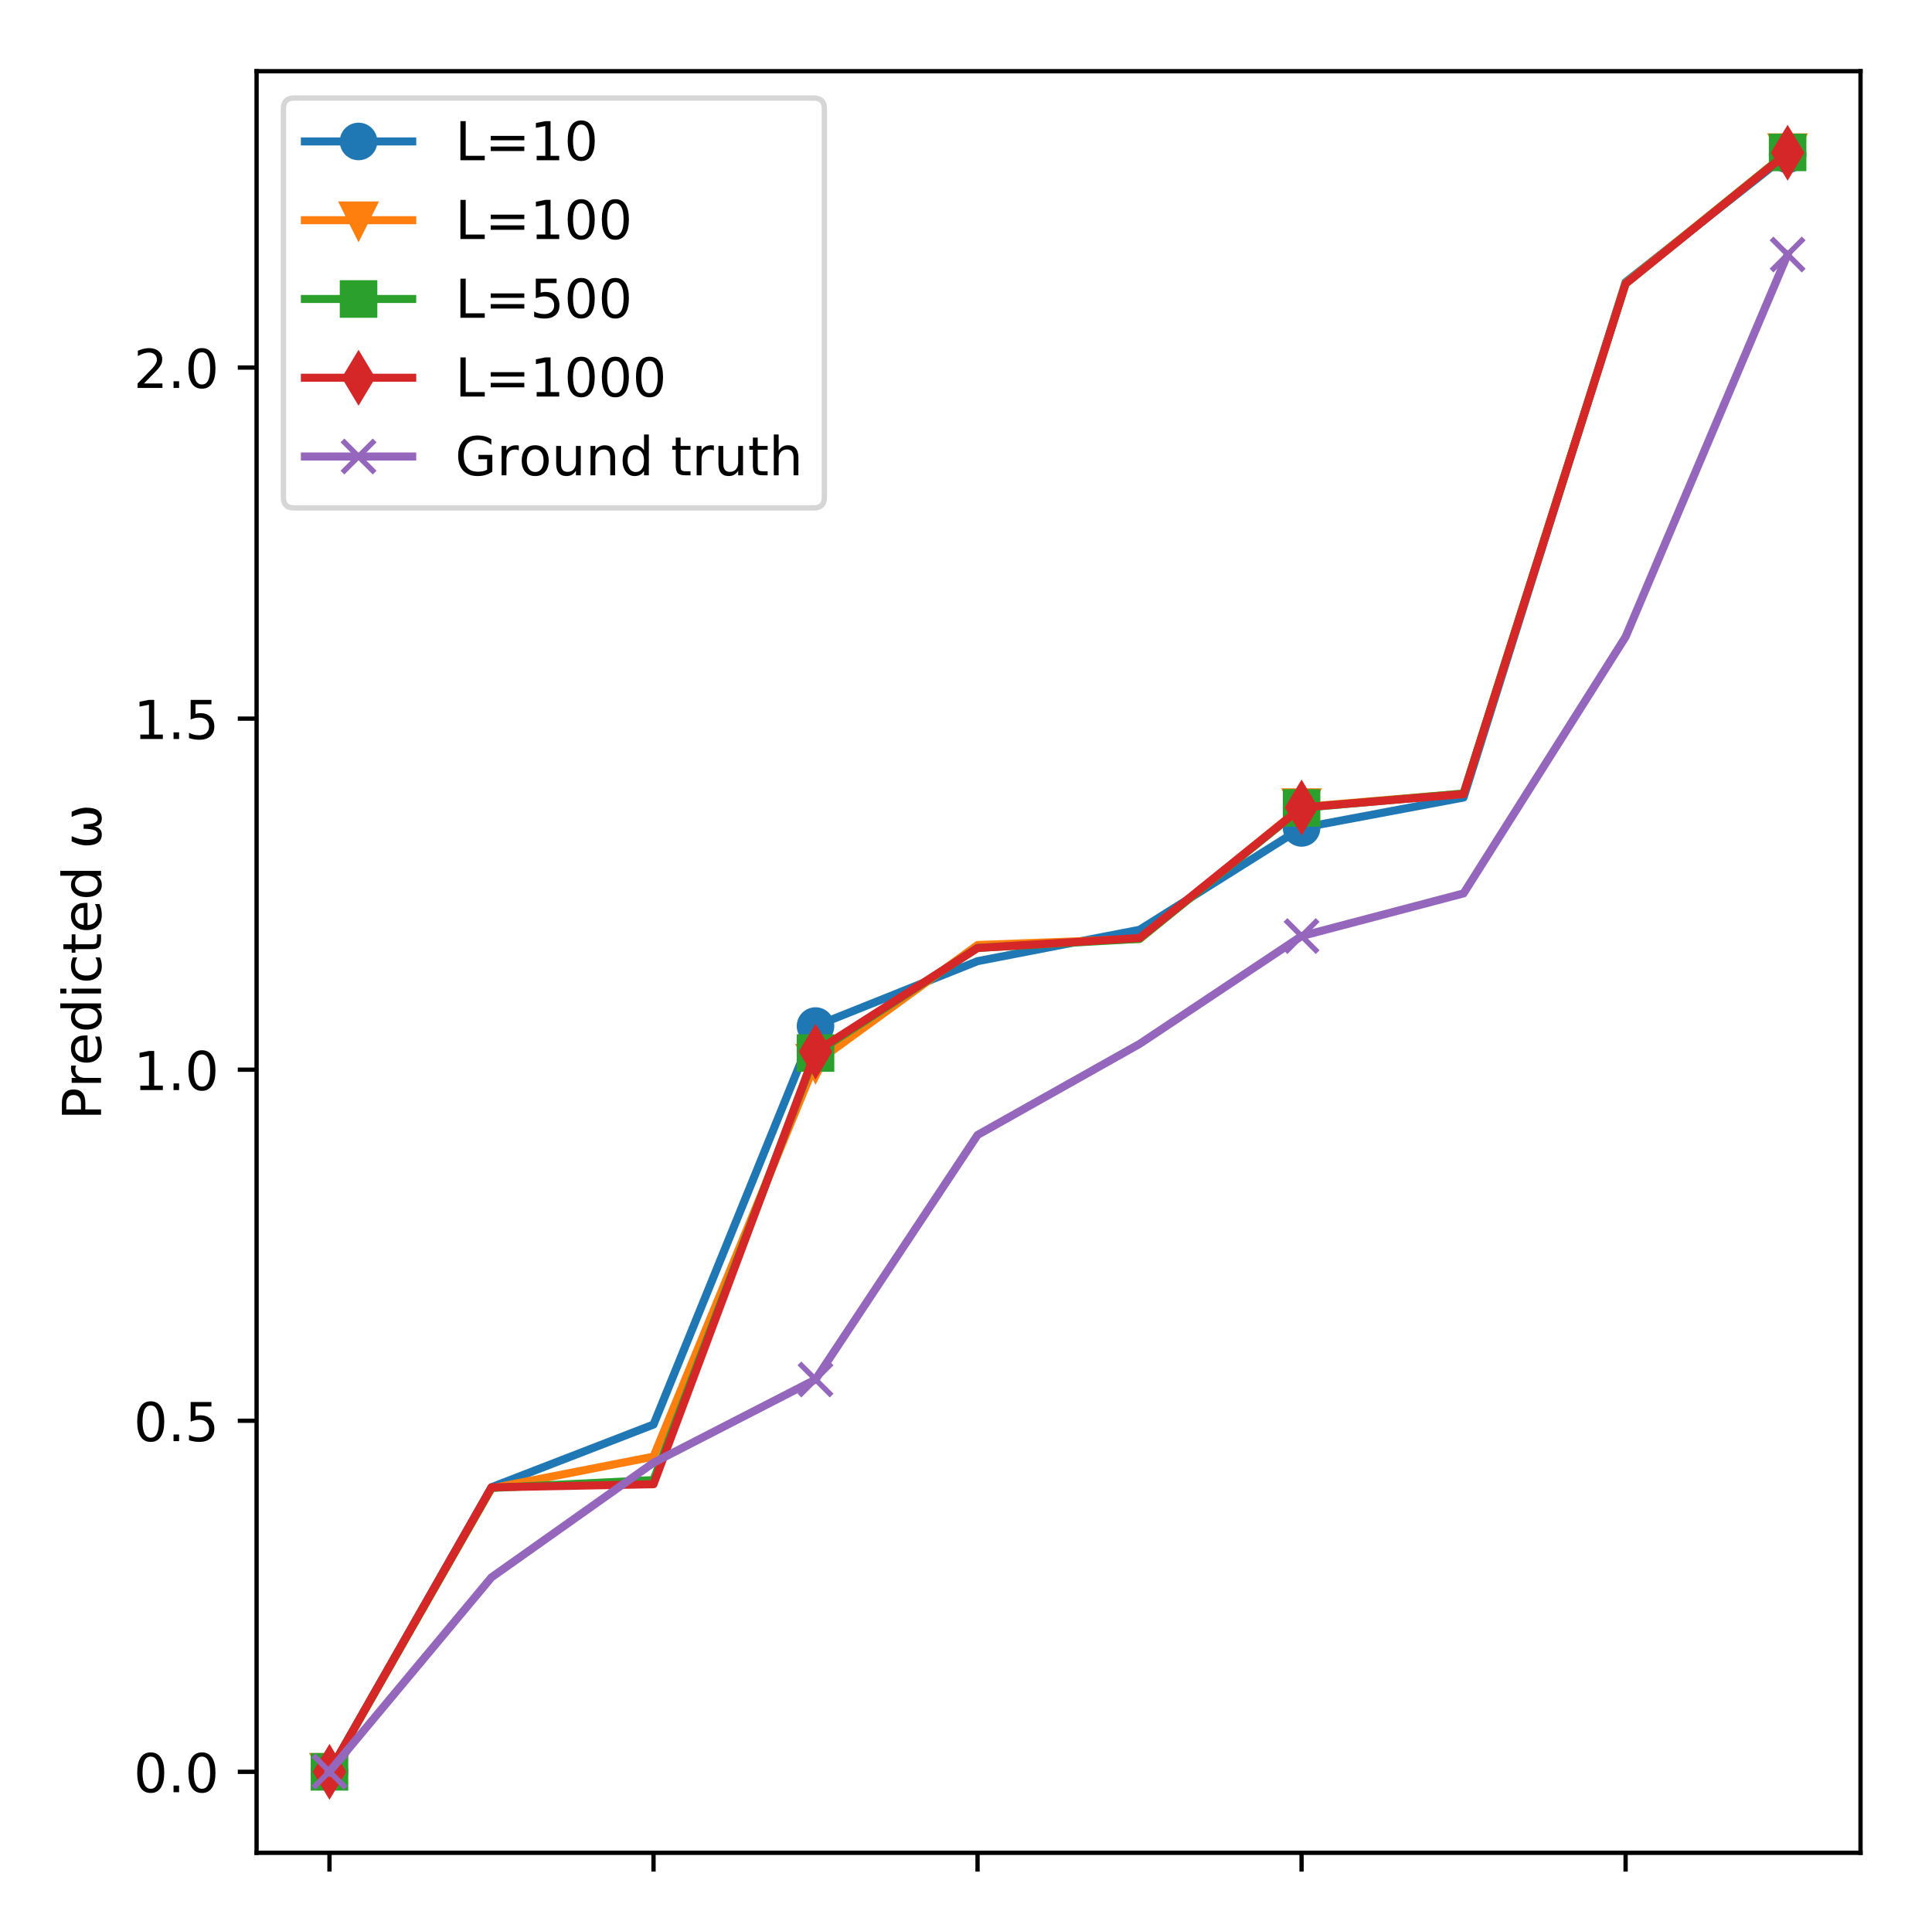
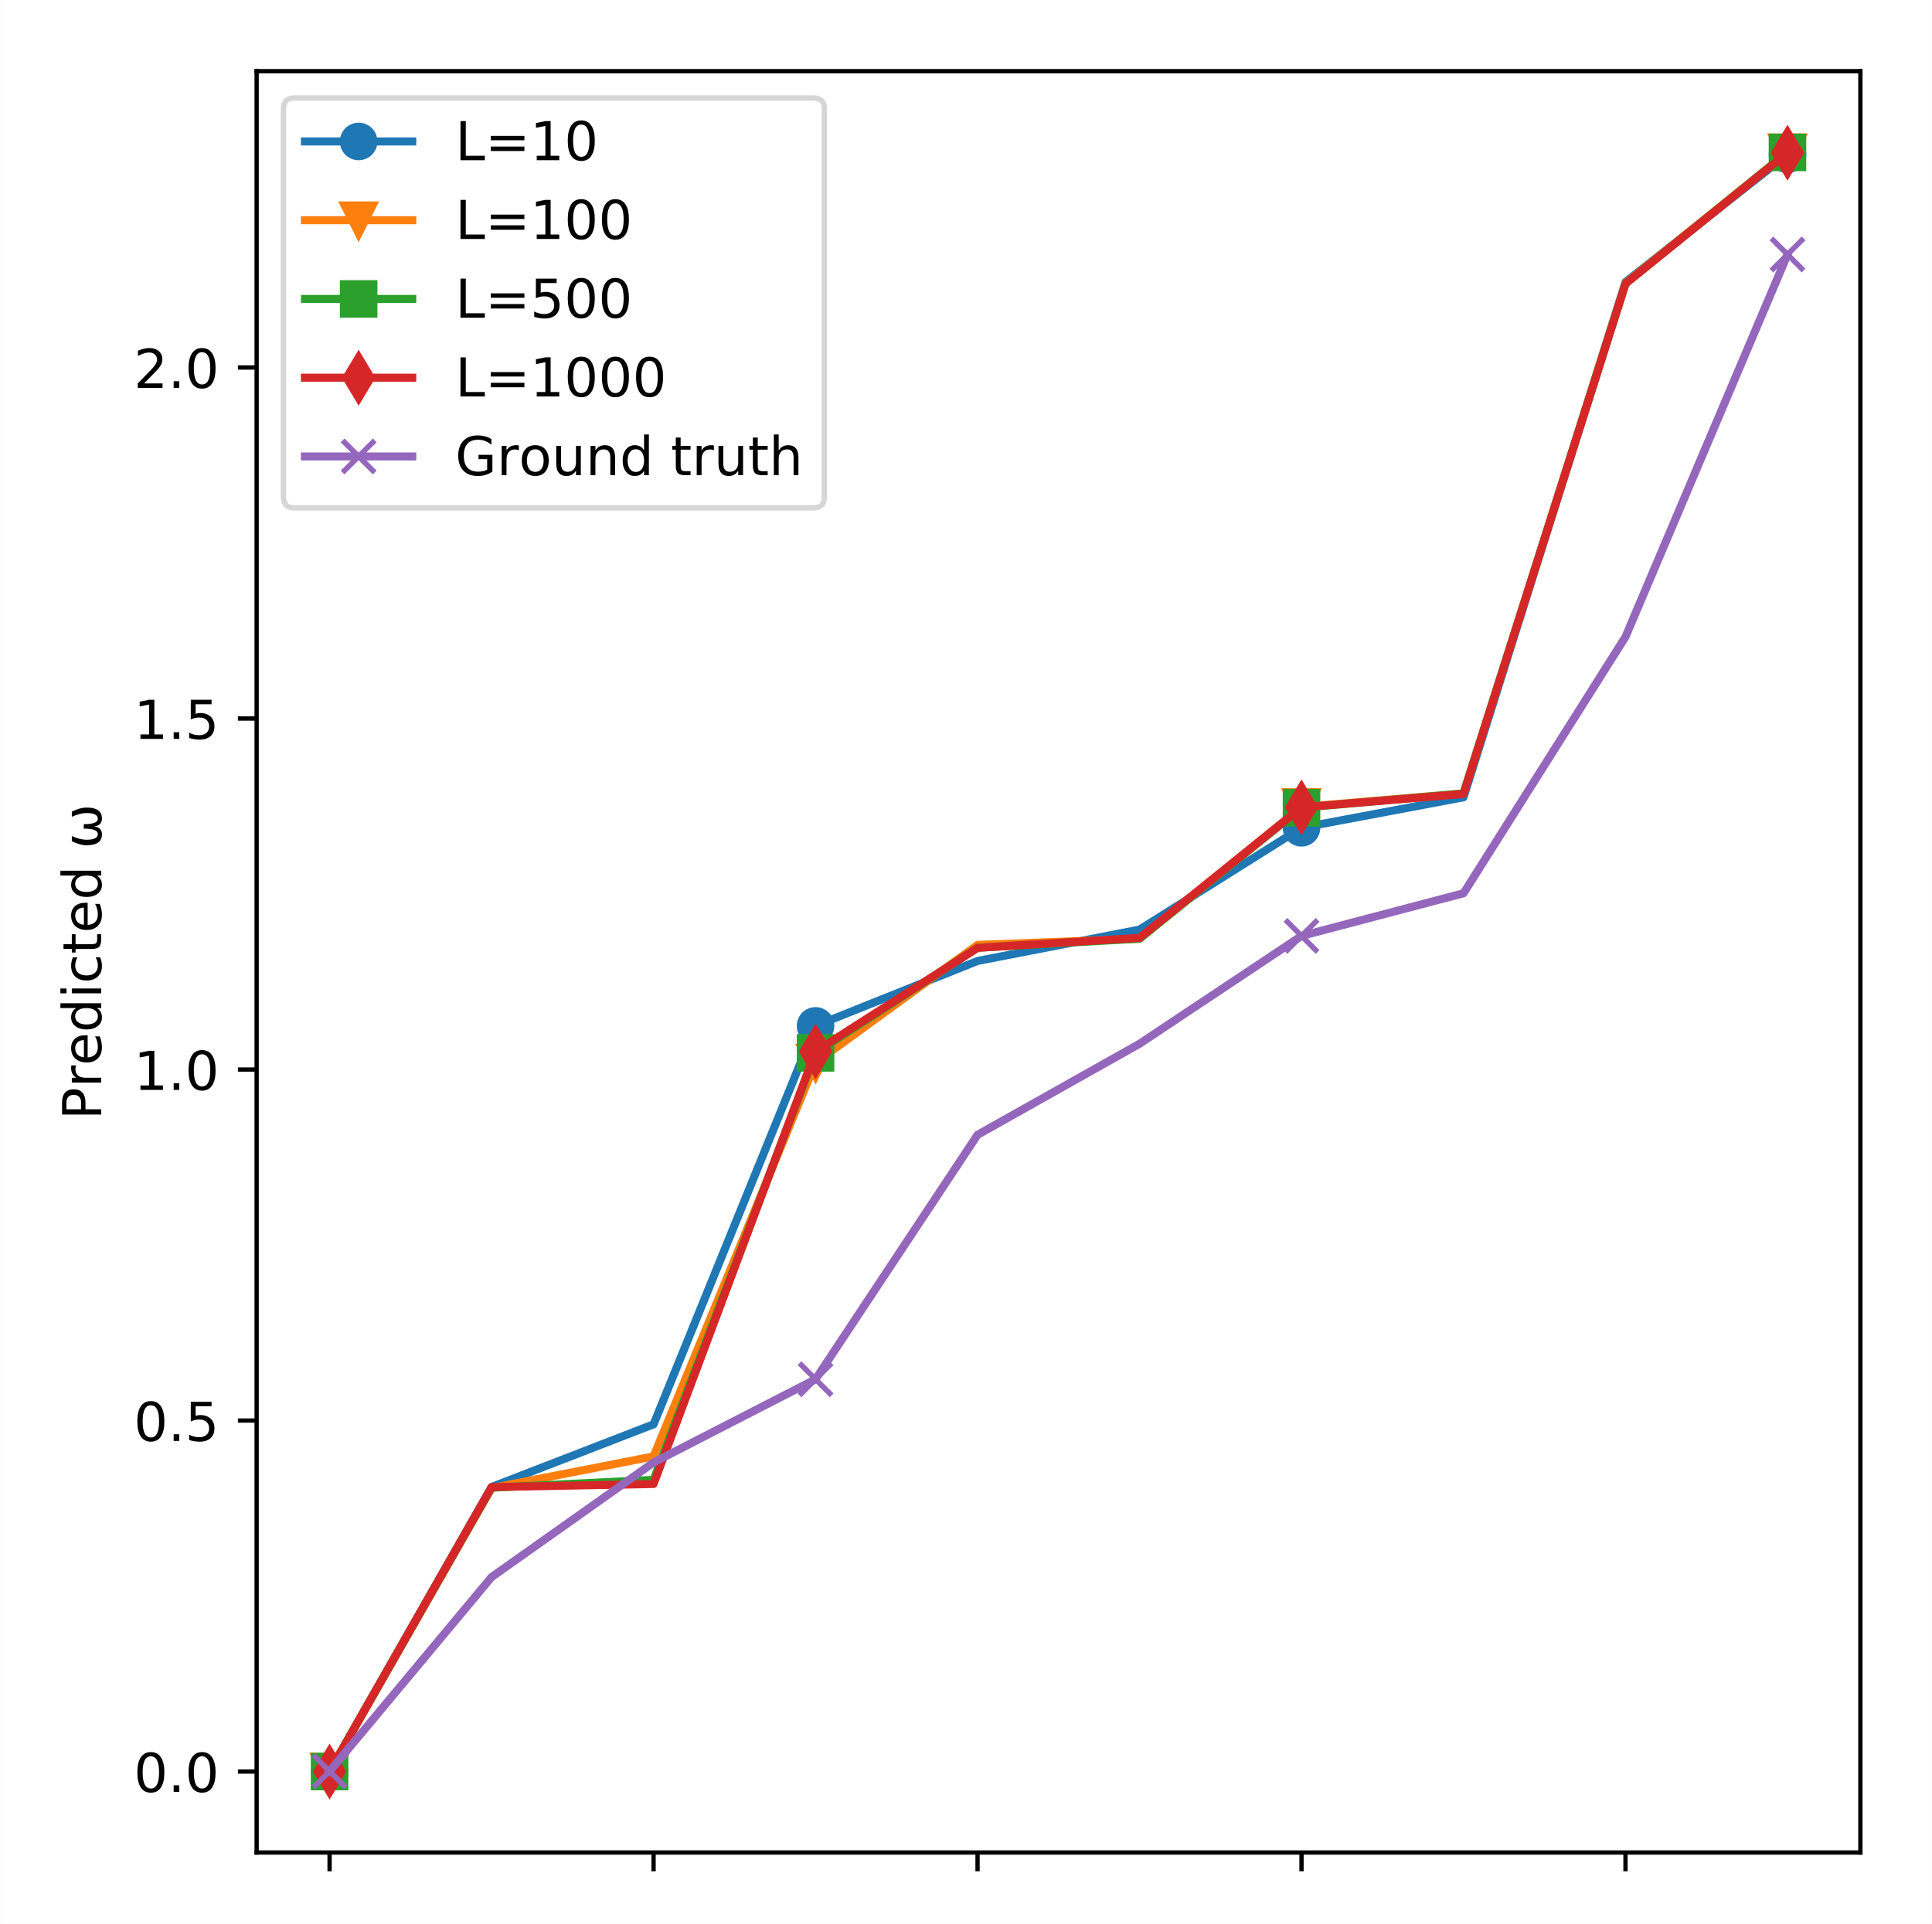
- <svg xmlns="http://www.w3.org/2000/svg" xmlns:xlink="http://www.w3.org/1999/xlink" height="358.56pt" version="1.1" viewBox="0 0 360 358.56" width="360pt">
-   <defs>
-     <style type="text/css">
- *{stroke-linecap:butt;stroke-linejoin:round;}
-   </style>
-   </defs>
-   <g id="figure_1">
-     <g id="patch_1">
-       <path d="M 0 358.56  L 360 358.56  L 360 0  L 0 0  z " style="fill:#ffffff;" />
-     </g>
-     <g id="axes_1">
-       <g id="patch_2">
-         <path d="M 47.81 345.293  L 346.68 345.293  L 346.68 13.267  L 47.81 13.267  z " style="fill:#ffffff;" />
-       </g>
-       <g id="matplotlib.axis_1">
-         <g id="xtick_1">
-           <g id="line2d_1">
-             <defs>
-               <path d="M 0 0  L 0 3.5  " id="m154d8e8eb9" style="stroke:#000000;stroke-width:0.8;" />
-             </defs>
-             <g>
-               <use style="stroke:#000000;stroke-width:0.8;" x="61.395" xlink:href="#m154d8e8eb9" y="345.293" />
-             </g>
-           </g>
-         </g>
-         <g id="xtick_2">
-           <g id="line2d_2">
-             <g>
-               <use style="stroke:#000000;stroke-width:0.8;" x="121.773" xlink:href="#m154d8e8eb9" y="345.293" />
-             </g>
-           </g>
-         </g>
-         <g id="xtick_3">
-           <g id="line2d_3">
-             <g>
-               <use style="stroke:#000000;stroke-width:0.8;" x="182.151" xlink:href="#m154d8e8eb9" y="345.293" />
-             </g>
-           </g>
-         </g>
-         <g id="xtick_4">
-           <g id="line2d_4">
-             <g>
-               <use style="stroke:#000000;stroke-width:0.8;" x="242.528" xlink:href="#m154d8e8eb9" y="345.293" />
-             </g>
-           </g>
-         </g>
-         <g id="xtick_5">
-           <g id="line2d_5">
-             <g>
-               <use style="stroke:#000000;stroke-width:0.8;" x="302.906" xlink:href="#m154d8e8eb9" y="345.293" />
-             </g>
-           </g>
-         </g>
-       </g>
-       <g id="matplotlib.axis_2">
-         <g id="ytick_1">
-           <g id="line2d_6">
-             <defs>
-               <path d="M 0 0  L -3.5 0  " id="m676c0db82d" style="stroke:#000000;stroke-width:0.8;" />
-             </defs>
-             <g>
-               <use style="stroke:#000000;stroke-width:0.8;" x="47.81" xlink:href="#m676c0db82d" y="330.201" />
-             </g>
-           </g>
-           <g id="text_1">
-             <defs>
-               <path d="M 31.781 66.406  Q 24.172 66.406 20.328 58.906  Q 16.5 51.422 16.5 36.375  Q 16.5 21.391 20.328 13.891  Q 24.172 6.391 31.781 6.391  Q 39.453 6.391 43.281 13.891  Q 47.125 21.391 47.125 36.375  Q 47.125 51.422 43.281 58.906  Q 39.453 66.406 31.781 66.406  z M 31.781 74.219  Q 44.047 74.219 50.516 64.516  Q 56.984 54.828 56.984 36.375  Q 56.984 17.969 50.516 8.266  Q 44.047 -1.422 31.781 -1.422  Q 19.531 -1.422 13.062 8.266  Q 6.594 17.969 6.594 36.375  Q 6.594 54.828 13.062 64.516  Q 19.531 74.219 31.781 74.219  z " id="DejaVuSans-48" />
-               <path d="M 10.688 12.406  L 21 12.406  L 21 0  L 10.688 0  z " id="DejaVuSans-46" />
-             </defs>
-             <g transform="translate(24.90687 334.0004)scale(0.1 -0.1)">
-               <use xlink:href="#DejaVuSans-48" />
-               <use x="63.623" xlink:href="#DejaVuSans-46" />
-               <use x="95.41" xlink:href="#DejaVuSans-48" />
-             </g>
-           </g>
-         </g>
-         <g id="ytick_2">
-           <g id="line2d_7">
-             <g>
-               <use style="stroke:#000000;stroke-width:0.8;" x="47.81" xlink:href="#m676c0db82d" y="264.775" />
-             </g>
-           </g>
-           <g id="text_2">
-             <defs>
-               <path d="M 10.797 72.906  L 49.516 72.906  L 49.516 64.594  L 19.828 64.594  L 19.828 46.734  Q 21.969 47.469 24.109 47.828  Q 26.266 48.188 28.422 48.188  Q 40.625 48.188 47.75 41.5  Q 54.891 34.812 54.891 23.391  Q 54.891 11.625 47.562 5.094  Q 40.234 -1.422 26.906 -1.422  Q 22.312 -1.422 17.547 -0.641  Q 12.797 0.141 7.719 1.703  L 7.719 11.625  Q 12.109 9.234 16.797 8.062  Q 21.484 6.891 26.703 6.891  Q 35.156 6.891 40.078 11.328  Q 45.016 15.766 45.016 23.391  Q 45.016 31 40.078 35.438  Q 35.156 39.891 26.703 39.891  Q 22.75 39.891 18.812 39.016  Q 14.891 38.141 10.797 36.281  z " id="DejaVuSans-53" />
-             </defs>
-             <g transform="translate(24.90687 268.5743)scale(0.1 -0.1)">
-               <use xlink:href="#DejaVuSans-48" />
-               <use x="63.623" xlink:href="#DejaVuSans-46" />
-               <use x="95.41" xlink:href="#DejaVuSans-53" />
-             </g>
-           </g>
-         </g>
-         <g id="ytick_3">
-           <g id="line2d_8">
-             <g>
-               <use style="stroke:#000000;stroke-width:0.8;" x="47.81" xlink:href="#m676c0db82d" y="199.349" />
-             </g>
-           </g>
-           <g id="text_3">
-             <defs>
-               <path d="M 12.406 8.297  L 28.516 8.297  L 28.516 63.922  L 10.984 60.406  L 10.984 69.391  L 28.422 72.906  L 38.281 72.906  L 38.281 8.297  L 54.391 8.297  L 54.391 0  L 12.406 0  z " id="DejaVuSans-49" />
-             </defs>
-             <g transform="translate(24.90687 203.1481)scale(0.1 -0.1)">
-               <use xlink:href="#DejaVuSans-49" />
-               <use x="63.623" xlink:href="#DejaVuSans-46" />
-               <use x="95.41" xlink:href="#DejaVuSans-48" />
-             </g>
-           </g>
-         </g>
-         <g id="ytick_4">
-           <g id="line2d_9">
-             <g>
-               <use style="stroke:#000000;stroke-width:0.8;" x="47.81" xlink:href="#m676c0db82d" y="133.923" />
-             </g>
-           </g>
-           <g id="text_4">
-             <g transform="translate(24.90687 137.722)scale(0.1 -0.1)">
-               <use xlink:href="#DejaVuSans-49" />
-               <use x="63.623" xlink:href="#DejaVuSans-46" />
-               <use x="95.41" xlink:href="#DejaVuSans-53" />
-             </g>
-           </g>
-         </g>
-         <g id="ytick_5">
-           <g id="line2d_10">
-             <g>
-               <use style="stroke:#000000;stroke-width:0.8;" x="47.81" xlink:href="#m676c0db82d" y="68.497" />
-             </g>
-           </g>
-           <g id="text_5">
-             <defs>
-               <path d="M 19.188 8.297  L 53.609 8.297  L 53.609 0  L 7.328 0  L 7.328 8.297  Q 12.938 14.109 22.625 23.891  Q 32.328 33.688 34.812 36.531  Q 39.547 41.844 41.422 45.531  Q 43.312 49.219 43.312 52.781  Q 43.312 58.594 39.234 62.25  Q 35.156 65.922 28.609 65.922  Q 23.969 65.922 18.812 64.312  Q 13.672 62.703 7.812 59.422  L 7.812 69.391  Q 13.766 71.781 18.938 73  Q 24.125 74.219 28.422 74.219  Q 39.75 74.219 46.484 68.547  Q 53.219 62.891 53.219 53.422  Q 53.219 48.922 51.531 44.891  Q 49.859 40.875 45.406 35.406  Q 44.188 33.984 37.641 27.219  Q 31.109 20.453 19.188 8.297  z " id="DejaVuSans-50" />
-             </defs>
-             <g transform="translate(24.90687 72.29587)scale(0.1 -0.1)">
-               <use xlink:href="#DejaVuSans-50" />
-               <use x="63.623" xlink:href="#DejaVuSans-46" />
-               <use x="95.41" xlink:href="#DejaVuSans-48" />
-             </g>
-           </g>
-         </g>
-         <g id="text_6">
-           <defs>
-             <path d="M 19.672 64.797  L 19.672 37.406  L 32.078 37.406  Q 38.969 37.406 42.719 40.969  Q 46.484 44.531 46.484 51.125  Q 46.484 57.672 42.719 61.234  Q 38.969 64.797 32.078 64.797  z M 9.812 72.906  L 32.078 72.906  Q 44.344 72.906 50.609 67.359  Q 56.891 61.812 56.891 51.125  Q 56.891 40.328 50.609 34.812  Q 44.344 29.297 32.078 29.297  L 19.672 29.297  L 19.672 0  L 9.812 0  z " id="DejaVuSans-80" />
-             <path d="M 41.109 46.297  Q 39.594 47.172 37.812 47.578  Q 36.031 48 33.891 48  Q 26.266 48 22.188 43.047  Q 18.109 38.094 18.109 28.812  L 18.109 0  L 9.078 0  L 9.078 54.688  L 18.109 54.688  L 18.109 46.188  Q 20.953 51.172 25.484 53.578  Q 30.031 56 36.531 56  Q 37.453 56 38.578 55.875  Q 39.703 55.766 41.062 55.516  z " id="DejaVuSans-114" />
-             <path d="M 56.203 29.594  L 56.203 25.203  L 14.891 25.203  Q 15.484 15.922 20.484 11.062  Q 25.484 6.203 34.422 6.203  Q 39.594 6.203 44.453 7.469  Q 49.312 8.734 54.109 11.281  L 54.109 2.781  Q 49.266 0.734 44.188 -0.344  Q 39.109 -1.422 33.891 -1.422  Q 20.797 -1.422 13.156 6.188  Q 5.516 13.812 5.516 26.812  Q 5.516 40.234 12.766 48.109  Q 20.016 56 32.328 56  Q 43.359 56 49.781 48.891  Q 56.203 41.797 56.203 29.594  z M 47.219 32.234  Q 47.125 39.594 43.094 43.984  Q 39.062 48.391 32.422 48.391  Q 24.906 48.391 20.391 44.141  Q 15.875 39.891 15.188 32.172  z " id="DejaVuSans-101" />
-             <path d="M 45.406 46.391  L 45.406 75.984  L 54.391 75.984  L 54.391 0  L 45.406 0  L 45.406 8.203  Q 42.578 3.328 38.25 0.953  Q 33.938 -1.422 27.875 -1.422  Q 17.969 -1.422 11.734 6.484  Q 5.516 14.406 5.516 27.297  Q 5.516 40.188 11.734 48.094  Q 17.969 56 27.875 56  Q 33.938 56 38.25 53.625  Q 42.578 51.266 45.406 46.391  z M 14.797 27.297  Q 14.797 17.391 18.875 11.75  Q 22.953 6.109 30.078 6.109  Q 37.203 6.109 41.297 11.75  Q 45.406 17.391 45.406 27.297  Q 45.406 37.203 41.297 42.844  Q 37.203 48.484 30.078 48.484  Q 22.953 48.484 18.875 42.844  Q 14.797 37.203 14.797 27.297  z " id="DejaVuSans-100" />
-             <path d="M 9.422 54.688  L 18.406 54.688  L 18.406 0  L 9.422 0  z M 9.422 75.984  L 18.406 75.984  L 18.406 64.594  L 9.422 64.594  z " id="DejaVuSans-105" />
-             <path d="M 48.781 52.594  L 48.781 44.188  Q 44.969 46.297 41.141 47.344  Q 37.312 48.391 33.406 48.391  Q 24.656 48.391 19.812 42.844  Q 14.984 37.312 14.984 27.297  Q 14.984 17.281 19.812 11.734  Q 24.656 6.203 33.406 6.203  Q 37.312 6.203 41.141 7.25  Q 44.969 8.297 48.781 10.406  L 48.781 2.094  Q 45.016 0.344 40.984 -0.531  Q 36.969 -1.422 32.422 -1.422  Q 20.062 -1.422 12.781 6.344  Q 5.516 14.109 5.516 27.297  Q 5.516 40.672 12.859 48.328  Q 20.219 56 33.016 56  Q 37.156 56 41.109 55.141  Q 45.062 54.297 48.781 52.594  z " id="DejaVuSans-99" />
-             <path d="M 18.312 70.219  L 18.312 54.688  L 36.812 54.688  L 36.812 47.703  L 18.312 47.703  L 18.312 18.016  Q 18.312 11.328 20.141 9.422  Q 21.969 7.516 27.594 7.516  L 36.812 7.516  L 36.812 0  L 27.594 0  Q 17.188 0 13.234 3.875  Q 9.281 7.766 9.281 18.016  L 9.281 47.703  L 2.688 47.703  L 2.688 54.688  L 9.281 54.688  L 9.281 70.219  z " id="DejaVuSans-116" />
-             <path id="DejaVuSans-32" />
-             <path d="M 26.859 -1.422  Q 6.594 -1.422 6.594 27.594  Q 6.594 39.062 14.156 54.688  L 23.828 54.688  Q 16.844 39.062 16.844 27.344  Q 16.844 6.203 27.688 6.203  Q 37.594 6.203 37.594 32.469  L 45.906 32.469  Q 45.906 6.203 55.812 6.203  Q 66.656 6.203 66.656 27.344  Q 66.656 39.062 59.672 54.688  L 69.344 54.688  Q 76.906 39.062 76.906 27.594  Q 76.906 -1.422 56.641 -1.422  Q 43.359 -1.422 41.75 13.188  Q 39.75 -1.422 26.859 -1.422  z " id="DejaVuSans-969" />
-           </defs>
-           <g transform="translate(18.82719 208.7237)rotate(-90)scale(0.1 -0.1)">
-             <use xlink:href="#DejaVuSans-80" />
-             <use x="60.287" xlink:href="#DejaVuSans-114" />
-             <use x="101.369" xlink:href="#DejaVuSans-101" />
-             <use x="162.893" xlink:href="#DejaVuSans-100" />
-             <use x="226.369" xlink:href="#DejaVuSans-105" />
-             <use x="254.152" xlink:href="#DejaVuSans-99" />
-             <use x="309.133" xlink:href="#DejaVuSans-116" />
-             <use x="348.342" xlink:href="#DejaVuSans-101" />
-             <use x="409.865" xlink:href="#DejaVuSans-100" />
-             <use x="473.342" xlink:href="#DejaVuSans-32" />
-             <use x="505.129" xlink:href="#DejaVuSans-969" />
-           </g>
-         </g>
-       </g>
-       <g id="line2d_11">
-         <path clip-path="url(#p6294bf16ee)" d="M 61.395 330.201  L 91.584 277.161  L 121.773 265.482  L 151.962 191.215  L 182.151 179.124  L 212.339 173.276  L 242.528 154.296  L 272.717 148.624  L 302.906 52.578  L 333.095 28.771  " style="fill:none;stroke:#1f77b4;stroke-linecap:square;stroke-width:1.5;" />
-         <defs>
-           <path d="M 0 3  C 0.796 3 1.559 2.684 2.121 2.121  C 2.684 1.559 3 0.796 3 0  C 3 -0.796 2.684 -1.559 2.121 -2.121  C 1.559 -2.684 0.796 -3 0 -3  C -0.796 -3 -1.559 -2.684 -2.121 -2.121  C -2.684 -1.559 -3 -0.796 -3 0  C -3 0.796 -2.684 1.559 -2.121 2.121  C -1.559 2.684 -0.796 3 0 3  z " id="ma815fa1ee6" style="stroke:#1f77b4;" />
-         </defs>
-         <g clip-path="url(#p6294bf16ee)">
-           <use style="fill:#1f77b4;stroke:#1f77b4;" x="61.395" xlink:href="#ma815fa1ee6" y="330.201" />
-           <use style="fill:#1f77b4;stroke:#1f77b4;" x="151.962" xlink:href="#ma815fa1ee6" y="191.215" />
-           <use style="fill:#1f77b4;stroke:#1f77b4;" x="242.528" xlink:href="#ma815fa1ee6" y="154.296" />
-           <use style="fill:#1f77b4;stroke:#1f77b4;" x="333.095" xlink:href="#ma815fa1ee6" y="28.771" />
-         </g>
-       </g>
-       <g id="line2d_12">
-         <path clip-path="url(#p6294bf16ee)" d="M 61.395 330.201  L 91.584 277.365  L 121.773 271.46  L 151.962 198.056  L 182.151 176.116  L 212.339 174.982  L 242.528 150.41  L 272.717 147.888  L 302.906 52.763  L 333.095 28.359  " style="fill:none;stroke:#ff7f0e;stroke-linecap:square;stroke-width:1.5;" />
-         <defs>
-           <path d="M -0 3  L 3 -3  L -3 -3  z " id="m92f9cbb7a4" style="stroke:#ff7f0e;stroke-linejoin:miter;" />
-         </defs>
-         <g clip-path="url(#p6294bf16ee)">
-           <use style="fill:#ff7f0e;stroke:#ff7f0e;stroke-linejoin:miter;" x="61.395" xlink:href="#m92f9cbb7a4" y="330.201" />
-           <use style="fill:#ff7f0e;stroke:#ff7f0e;stroke-linejoin:miter;" x="151.962" xlink:href="#m92f9cbb7a4" y="198.056" />
-           <use style="fill:#ff7f0e;stroke:#ff7f0e;stroke-linejoin:miter;" x="242.528" xlink:href="#m92f9cbb7a4" y="150.41" />
-           <use style="fill:#ff7f0e;stroke:#ff7f0e;stroke-linejoin:miter;" x="333.095" xlink:href="#m92f9cbb7a4" y="28.359" />
-         </g>
-       </g>
-       <g id="line2d_13">
-         <path clip-path="url(#p6294bf16ee)" d="M 61.395 330.201  L 91.584 277.299  L 121.773 275.826  L 151.962 196.244  L 182.151 176.655  L 212.339 174.968  L 242.528 150.563  L 272.717 147.885  L 302.906 52.861  L 333.095 28.402  " style="fill:none;stroke:#2ca02c;stroke-linecap:square;stroke-width:1.5;" />
-         <defs>
-           <path d="M -3 3  L 3 3  L 3 -3  L -3 -3  z " id="m9bd951b76d" style="stroke:#2ca02c;stroke-linejoin:miter;" />
-         </defs>
-         <g clip-path="url(#p6294bf16ee)">
-           <use style="fill:#2ca02c;stroke:#2ca02c;stroke-linejoin:miter;" x="61.395" xlink:href="#m9bd951b76d" y="330.201" />
-           <use style="fill:#2ca02c;stroke:#2ca02c;stroke-linejoin:miter;" x="151.962" xlink:href="#m9bd951b76d" y="196.244" />
-           <use style="fill:#2ca02c;stroke:#2ca02c;stroke-linejoin:miter;" x="242.528" xlink:href="#m9bd951b76d" y="150.563" />
-           <use style="fill:#2ca02c;stroke:#2ca02c;stroke-linejoin:miter;" x="333.095" xlink:href="#m9bd951b76d" y="28.402" />
-         </g>
-       </g>
-       <g id="line2d_14">
-         <path clip-path="url(#p6294bf16ee)" d="M 61.395 330.201  L 91.584 277.184  L 121.773 276.604  L 151.962 195.978  L 182.151 176.671  L 212.339 174.812  L 242.528 150.489  L 272.717 147.989  L 302.906 52.868  L 333.095 28.462  " style="fill:none;stroke:#d62728;stroke-linecap:square;stroke-width:1.5;" />
-         <defs>
-           <path d="M 0 4.243  L 2.546 0  L 0 -4.243  L -2.546 0  z " id="mc82f582bd3" style="stroke:#d62728;stroke-linejoin:miter;" />
-         </defs>
-         <g clip-path="url(#p6294bf16ee)">
-           <use style="fill:#d62728;stroke:#d62728;stroke-linejoin:miter;" x="61.395" xlink:href="#mc82f582bd3" y="330.201" />
-           <use style="fill:#d62728;stroke:#d62728;stroke-linejoin:miter;" x="151.962" xlink:href="#mc82f582bd3" y="195.978" />
-           <use style="fill:#d62728;stroke:#d62728;stroke-linejoin:miter;" x="242.528" xlink:href="#mc82f582bd3" y="150.489" />
-           <use style="fill:#d62728;stroke:#d62728;stroke-linejoin:miter;" x="333.095" xlink:href="#mc82f582bd3" y="28.462" />
-         </g>
-       </g>
-       <g id="line2d_15">
-         <path clip-path="url(#p6294bf16ee)" d="M 61.395 330.156  L 91.584 293.953  L 121.773 272.591  L 151.962 257.083  L 182.151 211.518  L 212.339 194.549  L 242.528 174.447  L 272.717 166.496  L 302.906 118.685  L 333.095 47.433  " style="fill:none;stroke:#9467bd;stroke-linecap:square;stroke-width:1.5;" />
-         <defs>
-           <path d="M -3 3  L 3 -3  M -3 -3  L 3 3  " id="m2e7771b91e" style="stroke:#9467bd;" />
-         </defs>
-         <g clip-path="url(#p6294bf16ee)">
-           <use style="fill:#9467bd;stroke:#9467bd;" x="61.395" xlink:href="#m2e7771b91e" y="330.156" />
-           <use style="fill:#9467bd;stroke:#9467bd;" x="151.962" xlink:href="#m2e7771b91e" y="257.083" />
-           <use style="fill:#9467bd;stroke:#9467bd;" x="242.528" xlink:href="#m2e7771b91e" y="174.447" />
-           <use style="fill:#9467bd;stroke:#9467bd;" x="333.095" xlink:href="#m2e7771b91e" y="47.433" />
-         </g>
-       </g>
-       <g id="patch_3">
-         <path d="M 47.81 345.293  L 47.81 13.267  " style="fill:none;stroke:#000000;stroke-linecap:square;stroke-linejoin:miter;stroke-width:0.8;" />
-       </g>
-       <g id="patch_4">
-         <path d="M 346.68 345.293  L 346.68 13.267  " style="fill:none;stroke:#000000;stroke-linecap:square;stroke-linejoin:miter;stroke-width:0.8;" />
-       </g>
-       <g id="patch_5">
-         <path d="M 47.81 345.293  L 346.68 345.293  " style="fill:none;stroke:#000000;stroke-linecap:square;stroke-linejoin:miter;stroke-width:0.8;" />
-       </g>
-       <g id="patch_6">
-         <path d="M 47.81 13.267  L 346.68 13.267  " style="fill:none;stroke:#000000;stroke-linecap:square;stroke-linejoin:miter;stroke-width:0.8;" />
-       </g>
-       <g id="legend_1">
-         <g id="patch_7">
-           <path d="M 54.81 94.657  L 151.613 94.657  Q 153.613 94.657 153.613 92.657  L 153.613 20.267  Q 153.613 18.267 151.613 18.267  L 54.81 18.267  Q 52.81 18.267 52.81 20.267  L 52.81 92.657  Q 52.81 94.657 54.81 94.657  z " style="fill:#ffffff;opacity:0.8;stroke:#cccccc;stroke-linejoin:miter;" />
-         </g>
-         <g id="line2d_16">
-           <path d="M 56.81 26.365  L 76.81 26.365  " style="fill:none;stroke:#1f77b4;stroke-linecap:square;stroke-width:1.5;" />
-         </g>
-         <g id="line2d_17">
-           <g>
-             <use style="fill:#1f77b4;stroke:#1f77b4;" x="66.81" xlink:href="#ma815fa1ee6" y="26.365" />
-           </g>
-         </g>
-         <g id="text_7">
-           <defs>
-             <path d="M 9.812 72.906  L 19.672 72.906  L 19.672 8.297  L 55.172 8.297  L 55.172 0  L 9.812 0  z " id="DejaVuSans-76" />
-             <path d="M 10.594 45.406  L 73.188 45.406  L 73.188 37.203  L 10.594 37.203  z M 10.594 25.484  L 73.188 25.484  L 73.188 17.188  L 10.594 17.188  z " id="DejaVuSans-61" />
-           </defs>
-           <g transform="translate(84.81 29.86516)scale(0.1 -0.1)">
-             <use xlink:href="#DejaVuSans-76" />
-             <use x="55.713" xlink:href="#DejaVuSans-61" />
-             <use x="139.502" xlink:href="#DejaVuSans-49" />
-             <use x="203.125" xlink:href="#DejaVuSans-48" />
-           </g>
-         </g>
-         <g id="line2d_18">
-           <path d="M 56.81 41.043  L 76.81 41.043  " style="fill:none;stroke:#ff7f0e;stroke-linecap:square;stroke-width:1.5;" />
-         </g>
-         <g id="line2d_19">
-           <g>
-             <use style="fill:#ff7f0e;stroke:#ff7f0e;stroke-linejoin:miter;" x="66.81" xlink:href="#m92f9cbb7a4" y="41.043" />
-           </g>
-         </g>
-         <g id="text_8">
-           <g transform="translate(84.81 44.54328)scale(0.1 -0.1)">
-             <use xlink:href="#DejaVuSans-76" />
-             <use x="55.713" xlink:href="#DejaVuSans-61" />
-             <use x="139.502" xlink:href="#DejaVuSans-49" />
-             <use x="203.125" xlink:href="#DejaVuSans-48" />
-             <use x="266.748" xlink:href="#DejaVuSans-48" />
-           </g>
-         </g>
-         <g id="line2d_20">
-           <path d="M 56.81 55.721  L 76.81 55.721  " style="fill:none;stroke:#2ca02c;stroke-linecap:square;stroke-width:1.5;" />
-         </g>
-         <g id="line2d_21">
-           <g>
-             <use style="fill:#2ca02c;stroke:#2ca02c;stroke-linejoin:miter;" x="66.81" xlink:href="#m9bd951b76d" y="55.721" />
-           </g>
-         </g>
-         <g id="text_9">
-           <g transform="translate(84.81 59.22141)scale(0.1 -0.1)">
-             <use xlink:href="#DejaVuSans-76" />
-             <use x="55.713" xlink:href="#DejaVuSans-61" />
-             <use x="139.502" xlink:href="#DejaVuSans-53" />
-             <use x="203.125" xlink:href="#DejaVuSans-48" />
-             <use x="266.748" xlink:href="#DejaVuSans-48" />
-           </g>
-         </g>
-         <g id="line2d_22">
-           <path d="M 56.81 70.4  L 76.81 70.4  " style="fill:none;stroke:#d62728;stroke-linecap:square;stroke-width:1.5;" />
-         </g>
-         <g id="line2d_23">
-           <g>
-             <use style="fill:#d62728;stroke:#d62728;stroke-linejoin:miter;" x="66.81" xlink:href="#mc82f582bd3" y="70.4" />
-           </g>
-         </g>
-         <g id="text_10">
-           <g transform="translate(84.81 73.89953)scale(0.1 -0.1)">
-             <use xlink:href="#DejaVuSans-76" />
-             <use x="55.713" xlink:href="#DejaVuSans-61" />
-             <use x="139.502" xlink:href="#DejaVuSans-49" />
-             <use x="203.125" xlink:href="#DejaVuSans-48" />
-             <use x="266.748" xlink:href="#DejaVuSans-48" />
-             <use x="330.371" xlink:href="#DejaVuSans-48" />
-           </g>
-         </g>
-         <g id="line2d_24">
-           <path d="M 56.81 85.078  L 76.81 85.078  " style="fill:none;stroke:#9467bd;stroke-linecap:square;stroke-width:1.5;" />
-         </g>
-         <g id="line2d_25">
-           <g>
-             <use style="fill:#9467bd;stroke:#9467bd;" x="66.81" xlink:href="#m2e7771b91e" y="85.078" />
-           </g>
-         </g>
-         <g id="text_11">
-           <defs>
-             <path d="M 59.516 10.406  L 59.516 29.984  L 43.406 29.984  L 43.406 38.094  L 69.281 38.094  L 69.281 6.781  Q 63.578 2.734 56.688 0.656  Q 49.812 -1.422 42 -1.422  Q 24.906 -1.422 15.25 8.562  Q 5.609 18.562 5.609 36.375  Q 5.609 54.25 15.25 64.234  Q 24.906 74.219 42 74.219  Q 49.125 74.219 55.547 72.453  Q 61.969 70.703 67.391 67.281  L 67.391 56.781  Q 61.922 61.422 55.766 63.766  Q 49.609 66.109 42.828 66.109  Q 29.438 66.109 22.719 58.641  Q 16.016 51.172 16.016 36.375  Q 16.016 21.625 22.719 14.156  Q 29.438 6.688 42.828 6.688  Q 48.047 6.688 52.141 7.594  Q 56.25 8.5 59.516 10.406  z " id="DejaVuSans-71" />
-             <path d="M 30.609 48.391  Q 23.391 48.391 19.188 42.75  Q 14.984 37.109 14.984 27.297  Q 14.984 17.484 19.156 11.844  Q 23.344 6.203 30.609 6.203  Q 37.797 6.203 41.984 11.859  Q 46.188 17.531 46.188 27.297  Q 46.188 37.016 41.984 42.703  Q 37.797 48.391 30.609 48.391  z M 30.609 56  Q 42.328 56 49.016 48.375  Q 55.719 40.766 55.719 27.297  Q 55.719 13.875 49.016 6.219  Q 42.328 -1.422 30.609 -1.422  Q 18.844 -1.422 12.172 6.219  Q 5.516 13.875 5.516 27.297  Q 5.516 40.766 12.172 48.375  Q 18.844 56 30.609 56  z " id="DejaVuSans-111" />
-             <path d="M 8.5 21.578  L 8.5 54.688  L 17.484 54.688  L 17.484 21.922  Q 17.484 14.156 20.5 10.266  Q 23.531 6.391 29.594 6.391  Q 36.859 6.391 41.078 11.031  Q 45.312 15.672 45.312 23.688  L 45.312 54.688  L 54.297 54.688  L 54.297 0  L 45.312 0  L 45.312 8.406  Q 42.047 3.422 37.719 1  Q 33.406 -1.422 27.688 -1.422  Q 18.266 -1.422 13.375 4.438  Q 8.5 10.297 8.5 21.578  z M 31.109 56  z " id="DejaVuSans-117" />
-             <path d="M 54.891 33.016  L 54.891 0  L 45.906 0  L 45.906 32.719  Q 45.906 40.484 42.875 44.328  Q 39.844 48.188 33.797 48.188  Q 26.516 48.188 22.312 43.547  Q 18.109 38.922 18.109 30.906  L 18.109 0  L 9.078 0  L 9.078 54.688  L 18.109 54.688  L 18.109 46.188  Q 21.344 51.125 25.703 53.562  Q 30.078 56 35.797 56  Q 45.219 56 50.047 50.172  Q 54.891 44.344 54.891 33.016  z " id="DejaVuSans-110" />
-             <path d="M 54.891 33.016  L 54.891 0  L 45.906 0  L 45.906 32.719  Q 45.906 40.484 42.875 44.328  Q 39.844 48.188 33.797 48.188  Q 26.516 48.188 22.312 43.547  Q 18.109 38.922 18.109 30.906  L 18.109 0  L 9.078 0  L 9.078 75.984  L 18.109 75.984  L 18.109 46.188  Q 21.344 51.125 25.703 53.562  Q 30.078 56 35.797 56  Q 45.219 56 50.047 50.172  Q 54.891 44.344 54.891 33.016  z " id="DejaVuSans-104" />
-           </defs>
-           <g transform="translate(84.81 88.57766)scale(0.1 -0.1)">
-             <use xlink:href="#DejaVuSans-71" />
-             <use x="77.49" xlink:href="#DejaVuSans-114" />
-             <use x="118.572" xlink:href="#DejaVuSans-111" />
-             <use x="179.754" xlink:href="#DejaVuSans-117" />
-             <use x="243.133" xlink:href="#DejaVuSans-110" />
-             <use x="306.512" xlink:href="#DejaVuSans-100" />
-             <use x="369.988" xlink:href="#DejaVuSans-32" />
-             <use x="401.775" xlink:href="#DejaVuSans-116" />
-             <use x="440.984" xlink:href="#DejaVuSans-114" />
-             <use x="482.098" xlink:href="#DejaVuSans-117" />
-             <use x="545.477" xlink:href="#DejaVuSans-116" />
-             <use x="584.686" xlink:href="#DejaVuSans-104" />
-           </g>
-         </g>
-       </g>
-     </g>
-   </g>
-   <defs>
-     <clipPath id="p6294bf16ee">
-       <rect height="332.027" width="298.87" x="47.81" y="13.267" />
+ <svg xmlns="http://www.w3.org/2000/svg" xmlns:xlink="http://www.w3.org/1999/xlink" height="479" viewBox="0 0 360 358.56" width="481" stroke-linecap="butt" stroke-linejoin="round">
+   <style>.B{stroke-linecap:square}.C{fill:none}.D{stroke-linejoin:miter}.E{clip-path:url(#b)}.F{stroke-width:1.5}.G{stroke:#000}.H{stroke-width:.8}.I{stroke-linejoin:round}.J{stroke-linecap:butt}.K{stroke:#1f77b4}.L{stroke:#ff7f0e}.M{stroke:#2ca02c}.N{stroke:#d62728}.O{stroke:#9467bd}</style>
+   <g fill="#fff">
+     <path d="M0 358.56h360V0H0z" />
+     <path d="M47.8 345.293h298.87V13.267H47.8z" />
+   </g>
+   <defs>
+     <path d="M0 0v3.5" id="A" class="G H I J" />
+   </defs>
+   <g class="G H">
+     <use x="61.395" xlink:href="#A" y="345.293" />
+     <use x="121.773" xlink:href="#A" y="345.293" />
+     <use x="182.151" xlink:href="#A" y="345.293" />
+     <use x="242.528" xlink:href="#A" y="345.293" />
+     <use x="302.906" xlink:href="#A" y="345.293" />
+   </g>
+   <defs>
+     <path d="M0 0h-3.5" id="B" class="G H I J" />
+   </defs>
+   <use x="47.81" xlink:href="#B" y="330.201" class="G H" />
+   <defs>
+     <path d="M31.78 66.406q-7.61 0-11.453-7.5-3.828-7.484-3.828-22.53 0-14.984 3.828-22.484 3.844-7.5 11.453-7.5 7.672 0 11.5 7.5 3.844 7.5 3.844 22.484 0 15.047-3.844 22.53-3.828 7.5-11.5 7.5zm0 7.813q12.266 0 18.734-9.703 6.47-9.687 6.47-28.14 0-18.406-6.47-28.11-6.47-9.687-18.734-9.687-12.25 0-18.72 9.688-6.47 9.703-6.47 28.11 0 18.453 6.47 28.14 6.47 9.703 18.72 9.703z" id="C" />
+     <path d="M10.688 12.406H21V0H10.688z" id="D" />
+   </defs>
+   <g transform="matrix(.1 0 0 -.1 24.90687 334.0004)">
+     <use xlink:href="#C" />
+     <use x="63.623" xlink:href="#D" />
+     <use x="95.41" xlink:href="#C" />
+   </g>
+   <use x="47.81" xlink:href="#B" y="264.775" class="G H" />
+   <defs>
+     <path d="M10.797 72.906h38.72v-8.312H19.828v-17.86q2.14.734 4.28 1.094 2.156.36 4.313.36 12.203 0 19.328-6.687 7.14-6.687 7.14-18.11 0-11.766-7.328-18.297-7.328-6.516-20.656-6.516-4.594 0-9.36.78-4.75.78-9.828 2.344v9.922q4.39-2.39 9.078-3.562 4.688-1.172 9.906-1.172 8.453 0 13.375 4.438 4.938 4.438 4.938 12.063 0 7.61-4.937 12.047-4.922 4.453-13.375 4.453-3.953 0-7.89-.875-3.922-.875-8.016-2.734z" id="E" />
+   </defs>
+   <g transform="matrix(.1 0 0 -.1 24.90687 268.5743)">
+     <use xlink:href="#C" />
+     <use x="63.623" xlink:href="#D" />
+     <use x="95.41" xlink:href="#E" />
+   </g>
+   <use x="47.81" xlink:href="#B" y="199.349" class="G H" />
+   <defs>
+     <path d="M12.406 8.297h16.11v55.625l-17.53-3.516v8.984l17.438 3.516h9.86V8.297h16.11V0H12.406z" id="F" />
+   </defs>
+   <g transform="matrix(.1 0 0 -.1 24.90687 203.1481)">
+     <use xlink:href="#F" />
+     <use x="63.623" xlink:href="#D" />
+     <use x="95.41" xlink:href="#C" />
+   </g>
+   <use x="47.81" xlink:href="#B" y="133.923" class="G H" />
+   <g transform="matrix(.1 0 0 -.1 24.90687 137.722)">
+     <use xlink:href="#F" />
+     <use x="63.623" xlink:href="#D" />
+     <use x="95.41" xlink:href="#E" />
+   </g>
+   <use x="47.81" xlink:href="#B" y="68.497" class="G H" />
+   <defs>
+     <path d="M19.188 8.297H53.61V0H7.328v8.297q5.61 5.813 15.297 15.594 9.703 9.797 12.188 12.64 4.734 5.313 6.61 9 1.89 3.688 1.89 7.25 0 5.813-4.078 9.47-4.078 3.672-10.625 3.672-4.64 0-9.797-1.61-5.14-1.61-11-4.89v9.97q5.953 2.39 11.125 3.61 5.188 1.22 9.484 1.22 11.328 0 18.063-5.672 6.734-5.656 6.734-15.125 0-4.5-1.687-8.53-1.672-4.016-6.125-9.484-1.22-1.422-7.766-8.187-6.53-6.766-18.453-18.922z" id="G" />
+   </defs>
+   <g transform="matrix(.1 0 0 -.1 24.90687 72.29587)">
+     <use xlink:href="#G" />
+     <use x="63.623" xlink:href="#D" />
+     <use x="95.41" xlink:href="#C" />
+   </g>
+   <defs>
+     <path d="M19.672 64.797v-27.39h12.406q6.89 0 10.64 3.563 3.766 3.563 3.766 10.156 0 6.547-3.766 10.11-3.75 3.563-10.64 3.563zm-9.86 8.11h22.266q12.266 0 18.53-5.547 6.28-5.547 6.28-16.234 0-10.797-6.28-16.312-6.266-5.516-18.53-5.516H19.672V0h-9.86z" id="H" />
+     <path d="M41.11 46.297q-1.516.875-3.297 1.28Q36.03 48 33.89 48q-7.625 0-11.703-4.953-4.078-4.953-4.078-14.234V0h-9.03v54.688h9.03v-8.5q2.844 4.984 7.375 7.39Q30.03 56 36.53 56q.922 0 2.047-.125 1.125-.11 2.484-.36z" id="I" />
+     <path d="M56.203 29.594v-4.39H14.89q.594-9.28 5.594-14.14 5-4.86 13.938-4.86 5.172 0 10.03 1.266 4.86 1.266 9.656 3.813v-8.5Q49.266.734 44.188-.344 39.11-1.422 33.89-1.422q-13.094 0-20.734 7.61-7.64 7.625-7.64 20.625 0 13.422 7.25 21.297Q20.016 56 32.328 56q11.03 0 17.453-7.11 6.422-7.094 6.422-19.297zm-8.984 2.64q-.094 7.36-4.125 11.75-4.03 4.406-10.672 4.406-7.516 0-12.03-4.25-4.516-4.25-5.203-11.97z" id="J" />
+     <path d="M45.406 46.39v29.594h8.984V0h-8.984v8.203Q42.578 3.328 38.25.953q-4.312-2.375-10.375-2.375-9.906 0-16.14 7.906-6.22 7.922-6.22 20.813 0 12.89 6.22 20.797Q17.97 56 27.875 56q6.063 0 10.375-2.375 4.328-2.36 7.156-7.234zm-30.61-19.094q0-9.906 4.078-15.547 4.078-5.64 11.203-5.64 7.125 0 11.22 5.64 4.11 5.64 4.11 15.547 0 9.906-4.11 15.547-4.094 5.64-11.22 5.64-7.125 0-11.203-5.64-4.078-5.64-4.078-15.547z" id="K" />
+     <path d="M9.422 54.688h8.984V0H9.422zm0 21.297h8.984v-11.39H9.422z" id="L" />
+     <path d="M48.78 52.594v-8.406q-3.812 2.11-7.64 3.156-3.828 1.047-7.734 1.047-8.75 0-13.594-5.547-4.828-5.53-4.828-15.547 0-10.016 4.828-15.562 4.844-5.53 13.594-5.53 3.906 0 7.734 1.047 3.828 1.047 7.64 3.156V2.094Q45.016.344 40.984-.53q-4.016-.89-8.562-.89-12.36 0-19.64 7.766-7.266 7.766-7.266 20.953 0 13.375 7.344 21.03Q20.22 56 33.016 56q4.14 0 8.094-.86 3.953-.844 7.672-2.547z" id="M" />
+     <path d="M18.313 70.22v-15.53h18.5v-6.984h-18.5V18.016q0-6.687 1.828-8.594 1.828-1.906 7.453-1.906h9.22V0h-9.22q-10.406 0-14.36 3.875-3.953 3.89-3.953 14.14v29.688H2.688v6.984H9.28v15.53z" id="N" />
+     <path d="M26.86-1.422q-20.266 0-20.266 29.016 0 11.47 7.563 27.094h9.672q-6.984-15.625-6.984-27.344 0-21.14 10.844-21.14 9.906 0 9.906 26.266h8.313q0-26.266 9.906-26.266 10.844 0 10.844 21.14 0 11.72-6.984 27.344h9.672q7.563-15.625 7.563-27.094 0-29.016-20.266-29.016-13.28 0-14.89 14.61-2-14.61-14.89-14.61z" id="O" />
+   </defs>
+   <g transform="matrix(0 -.1 -.1 0 18.82719 208.7237)">
+     <use xlink:href="#H" />
+     <use x="60.287" xlink:href="#I" />
+     <use x="101.369" xlink:href="#J" />
+     <use x="162.893" xlink:href="#K" />
+     <use x="226.369" xlink:href="#L" />
+     <use x="254.152" xlink:href="#M" />
+     <use x="309.133" xlink:href="#N" />
+     <use x="348.342" xlink:href="#J" />
+     <use x="409.865" xlink:href="#K" />
+     <use x="473.342" xlink:href="#u" />
+     <use x="505.129" xlink:href="#O" />
+   </g>
+   <path d="M61.395 330.2l30.19-53.04 30.19-11.68 30.19-74.267 30.19-12.1 30.19-5.85 30.19-18.98 30.19-5.672 30.19-96.046 30.19-23.806" class="B C E F K" />
+   <defs>
+     <path d="M0 3a3 3 0 0 0 2.121-.879A3 3 0 0 0 3 0a3 3 0 0 0-.879-2.121A3 3 0 0 0 0-3a3 3 0 0 0-2.121.879A3 3 0 0 0-3 0a3 3 0 0 0 .879 2.121A3 3 0 0 0 0 3z" id="P" class="I K" />
+   </defs>
+   <g fill="#1f77b4" class="E K">
+     <use x="61.395" xlink:href="#P" y="330.201" />
+     <use x="151.962" xlink:href="#P" y="191.215" />
+     <use x="242.528" xlink:href="#P" y="154.296" />
+     <use x="333.095" xlink:href="#P" y="28.771" />
+   </g>
+   <path d="M61.395 330.2l30.19-52.836 30.19-5.905 30.19-73.404 30.19-21.94 30.19-1.134 30.19-24.572 30.19-2.522 30.19-95.125 30.19-24.405" class="B C E F L" />
+   <defs>
+     <path d="M0 3l3-6h-6z" id="Q" class="D L" />
+   </defs>
+   <g fill="#ff7f0e" class="D E L">
+     <use x="61.395" xlink:href="#Q" y="330.201" />
+     <use x="151.962" xlink:href="#Q" y="198.056" />
+     <use x="242.528" xlink:href="#Q" y="150.41" />
+     <use x="333.095" xlink:href="#Q" y="28.359" />
+   </g>
+   <path d="M61.395 330.2l30.19-52.903 30.19-1.473 30.19-79.582 30.19-19.59 30.19-1.688 30.19-24.404 30.19-2.678 30.19-95.024 30.19-24.46" class="B C E F M" />
+   <defs>
+     <path d="M-3 3h6v-6h-6z" id="R" class="D M" />
+   </defs>
+   <g fill="#2ca02c" class="D E M">
+     <use x="61.395" xlink:href="#R" y="330.201" />
+     <use x="151.962" xlink:href="#R" y="196.244" />
+     <use x="242.528" xlink:href="#R" y="150.563" />
+     <use x="333.095" xlink:href="#R" y="28.402" />
+   </g>
+   <path d="M61.395 330.2l30.19-53.018 30.19-.58 30.19-80.626 30.19-19.307 30.19-1.86 30.19-24.324 30.19-2.5 30.19-95.12 30.19-24.406" class="B C E F N" />
+   <defs>
+     <path d="M0 4.243L2.546 0 0-4.243-2.546 0z" id="S" class="D N" />
+   </defs>
+   <g fill="#d62728" class="D E N">
+     <use x="61.395" xlink:href="#S" y="330.201" />
+     <use x="151.962" xlink:href="#S" y="195.978" />
+     <use x="242.528" xlink:href="#S" y="150.489" />
+     <use x="333.095" xlink:href="#S" y="28.462" />
+   </g>
+   <path d="M61.395 330.156l30.19-36.203 30.19-21.362 30.19-15.508 30.19-45.565 30.19-16.97 30.19-20.102 30.19-7.95 30.19-47.81 30.19-71.252" class="B C E F O" />
+   <defs>
+     <path d="M-3 3l6-6m-6 0l6 6" id="T" class="I J O" />
+   </defs>
+   <g fill="#9467bd" class="E O">
+     <use x="61.395" xlink:href="#T" y="330.156" />
+     <use x="151.962" xlink:href="#T" y="257.083" />
+     <use x="242.528" xlink:href="#T" y="174.447" />
+     <use x="333.095" xlink:href="#T" y="47.433" />
+   </g>
+   <g class="B C D G H">
+     <path d="M47.8 345.293V13.267m298.88 332.026V13.267" />
+     <path d="M47.8 345.293h298.87M47.8 13.267h298.87" />
+   </g>
+   <path d="M54.8 94.657h96.803q2 0 2-2v-72.39q0-2-2-2H54.8q-2 0-2 2v72.39q0 2 2 2z" fill="#fff" opacity=".8" stroke="#ccc" class="D" />
+   <g class="K">
+     <path d="M56.8 26.365h20" class="B C F" />
+     <use x="66.81" xlink:href="#P" y="26.365" fill="#1f77b4" />
+   </g>
+   <defs>
+     <path d="M9.813 72.906h9.86V8.297h35.5V0H9.813z" id="U" />
+     <path d="M10.594 45.406h62.594v-8.203H10.594zm0-19.922h62.594v-8.297H10.594z" id="V" />
+   </defs>
+   <g transform="matrix(.1 0 0 -.1 84.81 29.86516)">
+     <use xlink:href="#U" />
+     <use x="55.713" xlink:href="#V" />
+     <use x="139.502" xlink:href="#F" />
+     <use x="203.125" xlink:href="#C" />
+   </g>
+   <g class="L">
+     <path d="M56.8 41.043h20" class="B C F" />
+     <use x="66.81" xlink:href="#Q" y="41.043" fill="#ff7f0e" class="D" />
+   </g>
+   <g transform="matrix(.1 0 0 -.1 84.81 44.54328)">
+     <use xlink:href="#U" />
+     <use x="55.713" xlink:href="#V" />
+     <use x="139.502" xlink:href="#F" />
+     <use x="203.125" xlink:href="#C" />
+     <use x="266.748" xlink:href="#C" />
+   </g>
+   <g class="M">
+     <path d="M56.8 55.72h20" class="B C F" />
+     <use x="66.81" xlink:href="#R" y="55.721" fill="#2ca02c" class="D" />
+   </g>
+   <g transform="matrix(.1 0 0 -.1 84.81 59.22141)">
+     <use xlink:href="#U" />
+     <use x="55.713" xlink:href="#V" />
+     <use x="139.502" xlink:href="#E" />
+     <use x="203.125" xlink:href="#C" />
+     <use x="266.748" xlink:href="#C" />
+   </g>
+   <g class="N">
+     <path d="M56.8 70.4h20" class="B C F" />
+     <use x="66.81" xlink:href="#S" y="70.4" fill="#d62728" class="D" />
+   </g>
+   <g transform="matrix(.1 0 0 -.1 84.81 73.89953)">
+     <use xlink:href="#U" />
+     <use x="55.713" xlink:href="#V" />
+     <use x="139.502" xlink:href="#F" />
+     <use x="203.125" xlink:href="#C" />
+     <use x="266.748" xlink:href="#C" />
+     <use x="330.371" xlink:href="#C" />
+   </g>
+   <g class="O">
+     <path d="M56.8 85.078h20" class="B C F" />
+     <use x="66.81" xlink:href="#T" y="85.078" fill="#9467bd" />
+   </g>
+   <defs>
+     <path d="M59.516 10.406v19.578h-16.11v8.11H69.28V6.78Q63.578 2.734 56.688.656 49.813-1.422 42-1.422q-17.094 0-26.75 9.984-9.64 10-9.64 27.813 0 17.875 9.64 27.86Q24.906 74.22 42 74.22q7.125 0 13.547-1.766 6.422-1.75 11.844-5.172v-10.5q-5.47 4.64-11.625 6.984-6.156 2.344-12.937 2.344-13.39 0-20.11-7.47-6.703-7.47-6.703-22.266 0-14.75 6.703-22.22 6.72-7.47 20.11-7.47 5.22 0 9.313.906 4.11.906 7.375 2.813z" id="W" />
+     <path d="M30.61 48.39q-7.22 0-11.422-5.64-4.203-5.64-4.203-15.453 0-9.812 4.172-15.453 4.188-5.64 11.453-5.64 7.188 0 11.375 5.656 4.203 5.672 4.203 15.438 0 9.72-4.203 15.406-4.187 5.688-11.375 5.688zm0 7.61q11.72 0 18.406-7.625 6.703-7.61 6.703-21.078 0-13.422-6.703-21.078-6.687-7.64-18.406-7.64-11.766 0-18.437 7.64-6.656 7.656-6.656 21.078 0 13.47 6.656 21.078Q18.844 56 30.61 56z" id="X" />
+     <path d="M8.5 21.578v33.11h8.984V21.922q0-7.766 3.016-11.656 3.03-3.875 9.094-3.875 7.266 0 11.484 4.64 4.234 4.64 4.234 12.656v31h8.984V0h-8.984v8.406Q42.047 3.422 37.72 1q-4.312-2.422-10.03-2.422-9.422 0-14.312 5.86Q8.5 10.297 8.5 21.578zM31.11 56z" id="Y" />
+     <path d="M54.89 33.016V0h-8.984v32.72q0 7.766-3.03 11.61-3.03 3.86-9.078 3.86-7.28 0-11.484-4.64-4.203-4.625-4.203-12.64V0h-9.03v54.688h9.03v-8.5q3.234 4.938 7.594 7.375Q30.078 56 35.797 56q9.422 0 14.25-5.828 4.844-5.828 4.844-17.156z" id="Z" />
+     <path d="M54.89 33.016V0h-8.984v32.72q0 7.766-3.03 11.61-3.03 3.86-9.078 3.86-7.28 0-11.484-4.64-4.203-4.625-4.203-12.64V0h-9.03v75.984h9.03V46.188q3.234 4.938 7.594 7.375Q30.078 56 35.797 56q9.422 0 14.25-5.828 4.844-5.828 4.844-17.156z" id="a" />
+   </defs>
+   <g transform="matrix(.1 0 0 -.1 84.81 88.57766)">
+     <use xlink:href="#W" />
+     <use x="77.49" xlink:href="#I" />
+     <use x="118.572" xlink:href="#X" />
+     <use x="179.754" xlink:href="#Y" />
+     <use x="243.133" xlink:href="#Z" />
+     <use x="306.512" xlink:href="#K" />
+     <use x="369.988" xlink:href="#u" />
+     <use x="401.775" xlink:href="#N" />
+     <use x="440.984" xlink:href="#I" />
+     <use x="482.098" xlink:href="#Y" />
+     <use x="545.477" xlink:href="#N" />
+     <use x="584.686" xlink:href="#a" />
+   </g>
+   <defs>
+     <clipPath id="b">
+       <path d="M47.8 13.267h298.87v332.027H47.8z" />
    </clipPath>
  </defs>
</svg>
